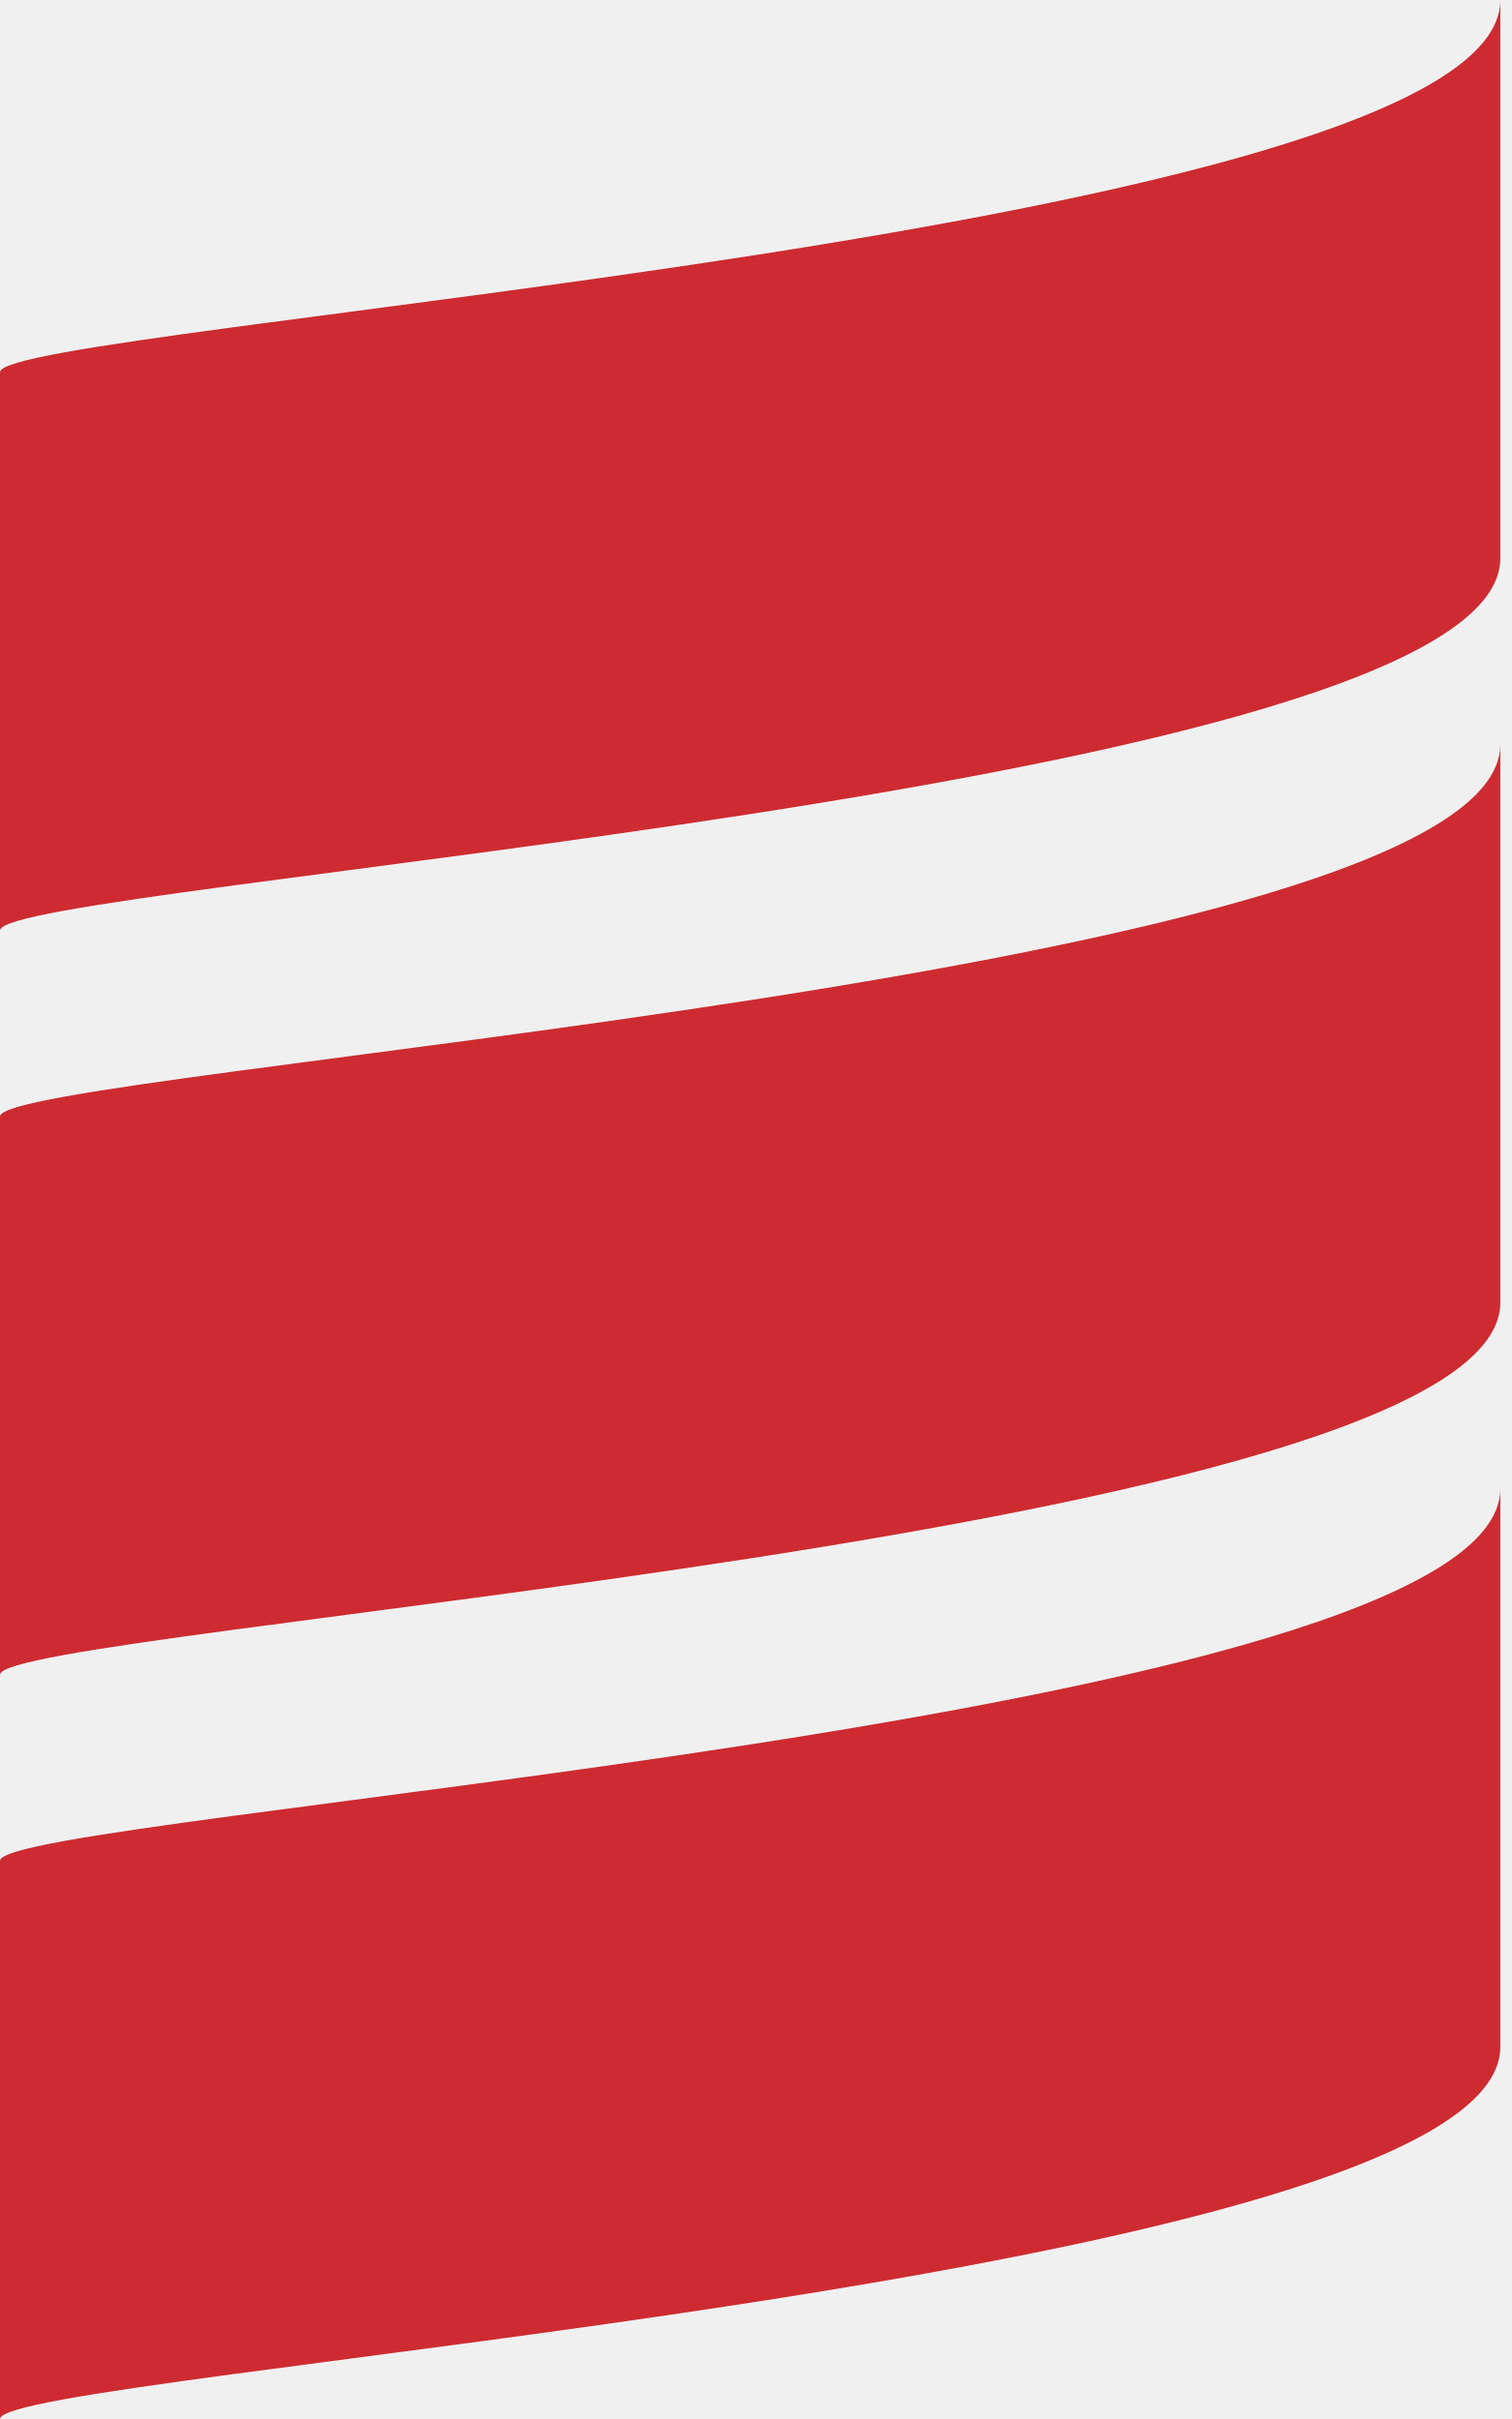
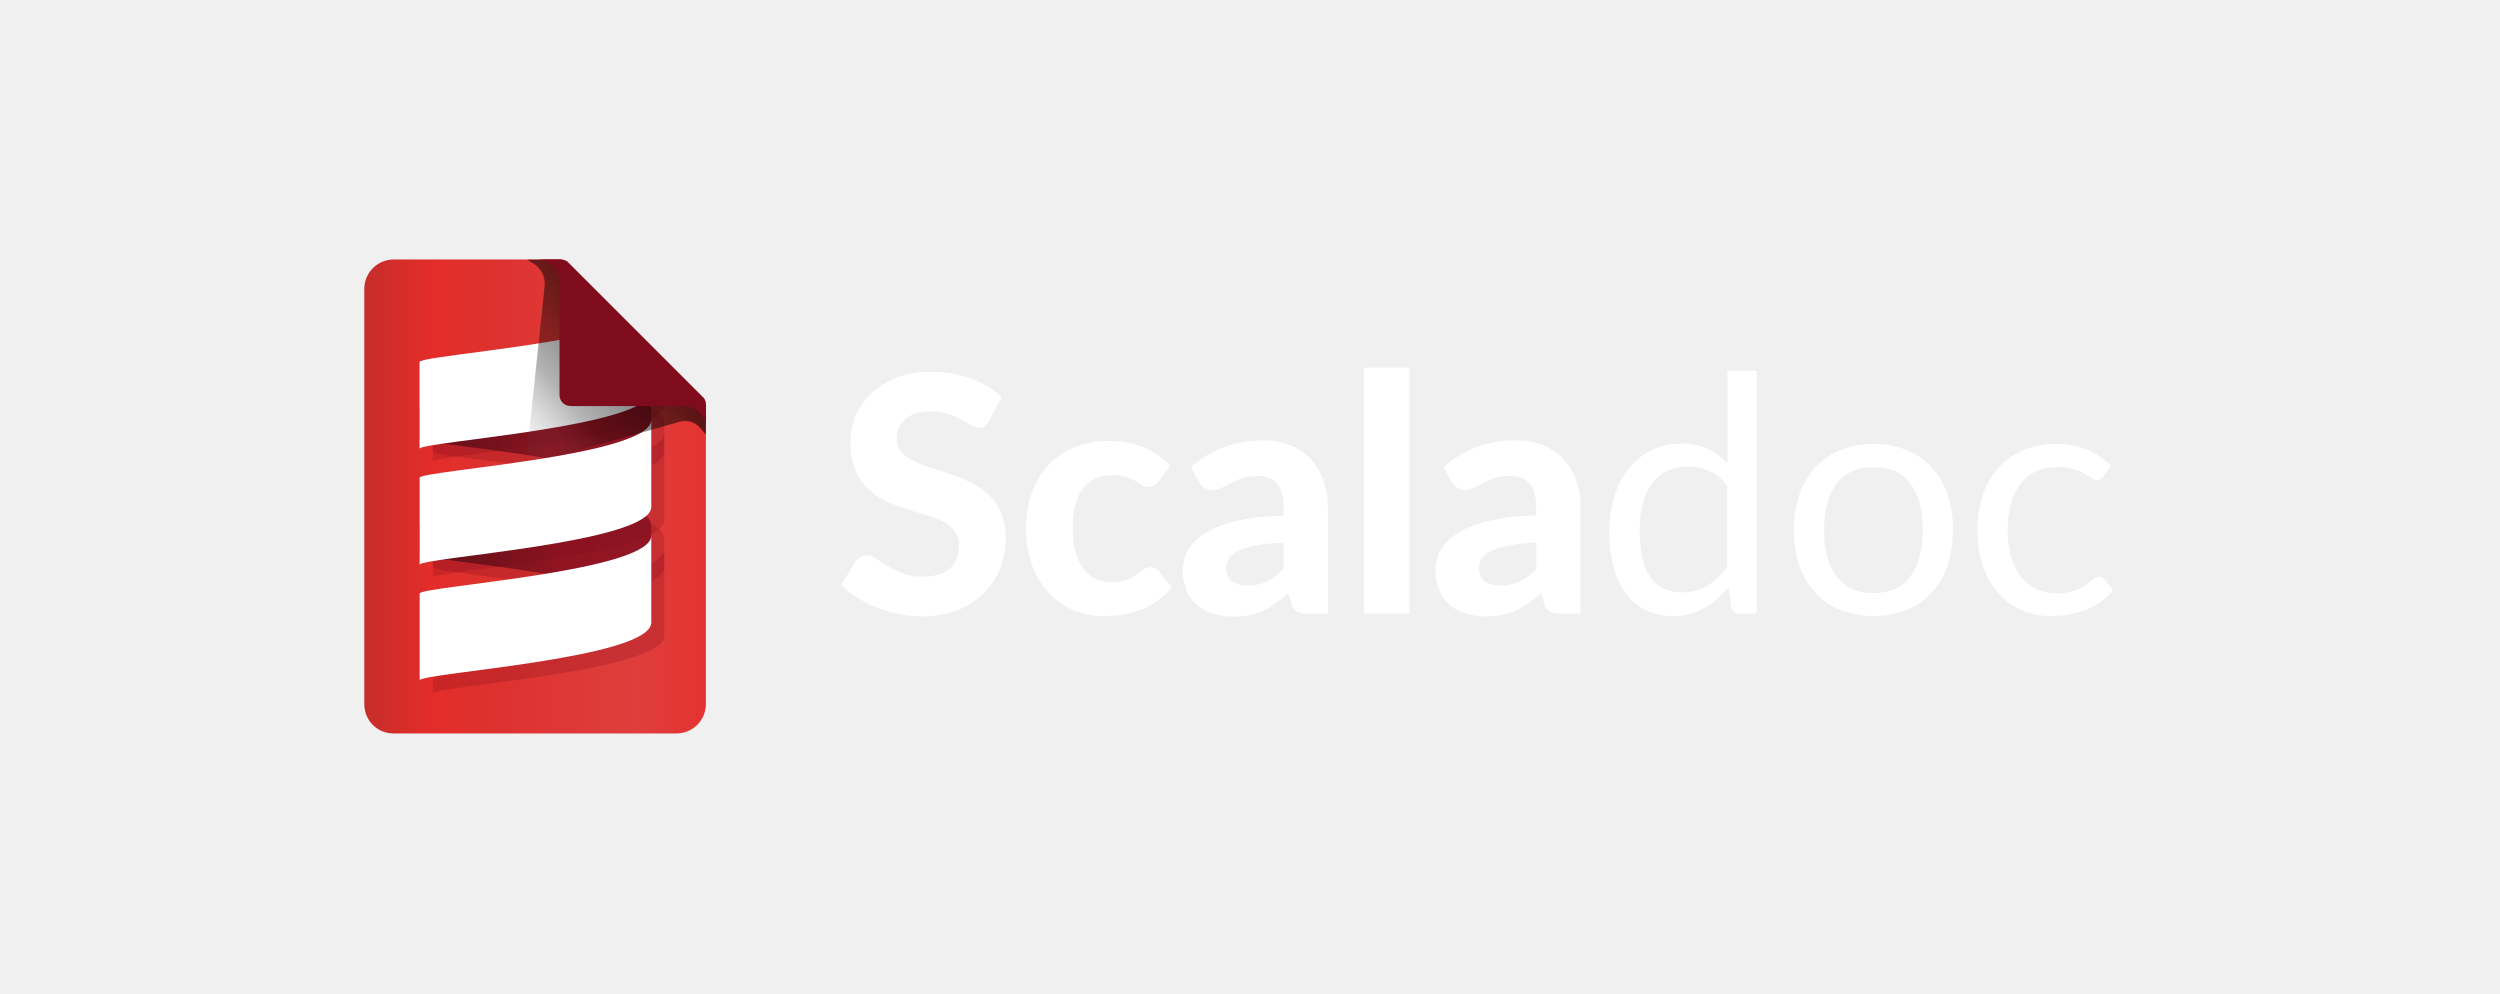
- <svg xmlns="http://www.w3.org/2000/svg" width="20" height="32" viewBox="0 0 20 32" fill="none">
-   <path d="M0 14.769V22.154C0 21.538 19.852 20.308 19.852 17.231V9.846C19.852 12.923 0 14.154 0 14.769Z" fill="#CD2B31" />
-   <path d="M0 4.923V12.308C0 11.692 19.852 10.461 19.852 7.385V0C19.852 3.077 0 4.308 0 4.923Z" fill="#CD2B31" />
-   <path d="M0 24.615V32C0 31.385 19.852 30.154 19.852 27.077V19.692C19.852 22.769 0 24 0 24.615Z" fill="#CD2B31" />
+ <svg xmlns="http://www.w3.org/2000/svg" xmlns:xlink="http://www.w3.org/1999/xlink" id="Layer_1" data-name="Layer 1" viewBox="0 0 680 270.1">
+   <defs>
+     <style>.cls-1{fill:#fff;}.cls-2{fill:url(#linear-gradient);}.cls-3{fill:none;}.cls-4{fill:#7f0c1d;opacity:0.25;}.cls-5,.cls-6{opacity:0.75;}.cls-5{fill:url(#linear-gradient-2);}.cls-6{fill:url(#linear-gradient-3);}.cls-7{fill:url(#linear-gradient-4);}.cls-8{fill:url(#linear-gradient-5);}</style>
+     <linearGradient id="linear-gradient" x1="86.94" y1="135.05" x2="193.44" y2="135.05" gradientUnits="userSpaceOnUse">
+       <stop offset="0.04" stop-color="#b92d2a" />
+       <stop offset="0.29" stop-color="#e42d2a" />
+       <stop offset="0.42" stop-color="#dd312e" />
+       <stop offset="0.81" stop-color="#df3e3c" />
+       <stop offset="1" stop-color="#e4322f" />
+     </linearGradient>
+     <linearGradient id="linear-gradient-2" x1="114.15" y1="146.74" x2="177.12" y2="146.74" gradientUnits="userSpaceOnUse">
+       <stop offset="0" stop-color="#480c13" />
+       <stop offset="0.17" stop-color="#520c15" />
+       <stop offset="0.44" stop-color="#6c0c1a" />
+       <stop offset="0.61" stop-color="#7f0c1d" />
+     </linearGradient>
+     <linearGradient id="linear-gradient-3" x1="114.15" y1="115.25" x2="177.12" y2="115.25" xlink:href="#linear-gradient-2" />
+     <linearGradient id="linear-gradient-4" x1="177.19" y1="86.25" x2="142.83" y2="115.8" gradientUnits="userSpaceOnUse">
+       <stop offset="0" stop-opacity="0.7" />
+       <stop offset="0.7" stop-opacity="0.3" />
+       <stop offset="1" stop-color="#4f4f4f" stop-opacity="0.1" />
+     </linearGradient>
+     <linearGradient id="linear-gradient-5" x1="157.33" y1="105.31" x2="179.65" y2="82.99" gradientUnits="userSpaceOnUse">
+       <stop offset="0.2" stop-color="#7f0c1d" />
+       <stop offset="0.74" stop-color="#7f0c1d" />
+       <stop offset="0.93" stop-color="#590c16" />
+       <stop offset="1" stop-color="#480c13" />
+     </linearGradient>
+   </defs>
+   <path class="cls-1" d="M269.15,114.31a5.07,5.07,0,0,1-1.28,1.5,2.81,2.81,0,0,1-1.68.47,4.16,4.16,0,0,1-2.13-.69c-.76-.47-1.65-1-2.67-1.51a24.68,24.68,0,0,0-3.5-1.5,13.94,13.94,0,0,0-4.62-.7q-4.67,0-7,2.09a7,7,0,0,0-2.33,5.45,5.12,5.12,0,0,0,1.28,3.57,11.13,11.13,0,0,0,3.36,2.44,31.06,31.06,0,0,0,4.74,1.84q2.64.81,5.43,1.77a48.47,48.47,0,0,1,5.42,2.27,19.23,19.23,0,0,1,4.74,3.27,15,15,0,0,1,3.36,4.83,16.92,16.92,0,0,1,1.28,6.93,22.3,22.3,0,0,1-1.55,8.32,19.72,19.72,0,0,1-4.46,6.77,20.82,20.82,0,0,1-7.2,4.56,26.9,26.9,0,0,1-9.71,1.66,30.54,30.54,0,0,1-6.17-.63,35.56,35.56,0,0,1-5.93-1.75,33.15,33.15,0,0,1-5.36-2.69,23.86,23.86,0,0,1-4.39-3.5l3.95-6.37a3.83,3.83,0,0,1,1.3-1.19,3.33,3.33,0,0,1,1.7-.47,4.65,4.65,0,0,1,2.56.9c.9.59,1.93,1.25,3.09,2a24.38,24.38,0,0,0,4.06,2,15.28,15.28,0,0,0,5.54.9q4.71,0,7.29-2.15t2.58-6.42a6,6,0,0,0-1.27-4,10.35,10.35,0,0,0-3.35-2.56,25.74,25.74,0,0,0-4.71-1.77q-2.64-.74-5.43-1.64a44.27,44.27,0,0,1-5.42-2.15,16.6,16.6,0,0,1-4.71-3.32,15.86,15.86,0,0,1-3.35-5.11,19.79,19.79,0,0,1-1.28-7.59A18,18,0,0,1,237,107a21.15,21.15,0,0,1,6.84-4.26,25.19,25.19,0,0,1,9.31-1.61A31.69,31.69,0,0,1,264,102.93a24.57,24.57,0,0,1,8.45,5Z" />
+   <path class="cls-1" d="M315.09,131a5.28,5.28,0,0,1-1.07,1.09,2.58,2.58,0,0,1-1.53.39,3.29,3.29,0,0,1-1.73-.52c-.55-.34-1.19-.72-1.9-1.12a15.08,15.08,0,0,0-2.56-1.12,11.13,11.13,0,0,0-3.68-.52,10.8,10.8,0,0,0-4.82,1,9.08,9.08,0,0,0-3.39,2.89,13.15,13.15,0,0,0-2,4.58,26,26,0,0,0-.65,6.06q0,7.08,2.85,10.85a9.25,9.25,0,0,0,7.79,3.77,13.13,13.13,0,0,0,2.93-.29,10.1,10.1,0,0,0,2.16-.74,8.64,8.64,0,0,0,1.59-1c.45-.36.88-.69,1.28-1a8,8,0,0,1,1.21-.75,3.17,3.17,0,0,1,1.37-.29,2.64,2.64,0,0,1,2.24,1.08l3.55,4.49a21.5,21.5,0,0,1-4.22,3.79,21.88,21.88,0,0,1-4.64,2.37,23.47,23.47,0,0,1-4.87,1.22,37,37,0,0,1-4.89.33A20.79,20.79,0,0,1,292,166a19.29,19.29,0,0,1-6.68-4.64,22.19,22.19,0,0,1-4.55-7.5,28.28,28.28,0,0,1-1.69-10.13,29.25,29.25,0,0,1,1.48-9.42,21.41,21.41,0,0,1,4.35-7.54,20.13,20.13,0,0,1,7.12-5,24.69,24.69,0,0,1,9.8-1.82,23.57,23.57,0,0,1,9.28,1.7,22.35,22.35,0,0,1,7.18,4.94Z" />
+   <path class="cls-1" d="M323.93,127.09a27.67,27.67,0,0,1,9-5.49,30.65,30.65,0,0,1,10.67-1.82,19.11,19.11,0,0,1,7.38,1.35,15.64,15.64,0,0,1,5.52,3.74,16.5,16.5,0,0,1,3.48,5.72,21.24,21.24,0,0,1,1.21,7.27v29.07h-5.65a5.75,5.75,0,0,1-2.67-.49,3.64,3.64,0,0,1-1.51-2.07l-1-3A42.69,42.69,0,0,1,347,164.1a19.27,19.27,0,0,1-3.39,2,17.21,17.21,0,0,1-3.74,1.19,22.53,22.53,0,0,1-4.47.41,18.08,18.08,0,0,1-5.56-.81,12.09,12.09,0,0,1-4.33-2.4,10.64,10.64,0,0,1-2.8-4,14.16,14.16,0,0,1-1-5.47,11.18,11.18,0,0,1,1.3-5.12,12.63,12.63,0,0,1,4.47-4.64,28.36,28.36,0,0,1,8.43-3.46,59.16,59.16,0,0,1,13.21-1.54v-2.38q0-4.35-1.84-6.39a6.76,6.76,0,0,0-5.29-2,12.92,12.92,0,0,0-4.26.6,21.23,21.23,0,0,0-3,1.3l-2.4,1.3a5.31,5.31,0,0,1-2.6.61,3.54,3.54,0,0,1-2.17-.65,6,6,0,0,1-1.46-1.55Zm25.21,20.5a58.63,58.63,0,0,0-7.54.79,17.91,17.91,0,0,0-4.77,1.46,6.32,6.32,0,0,0-2.52,2,4.51,4.51,0,0,0-.74,2.49,4.44,4.44,0,0,0,1.51,3.81,6.86,6.86,0,0,0,4.19,1.12,12,12,0,0,0,5.36-1.1,16,16,0,0,0,4.51-3.43Z" />
+   <path class="cls-1" d="M383.37,100v66.89H371V100Z" />
+   <path class="cls-1" d="M392.66,127.09a27.63,27.63,0,0,1,9-5.49,30.71,30.71,0,0,1,10.68-1.82,19.11,19.11,0,0,1,7.38,1.35,15.64,15.64,0,0,1,5.52,3.74,16.33,16.33,0,0,1,3.47,5.72,21,21,0,0,1,1.22,7.27v29.07h-5.66a5.8,5.8,0,0,1-2.67-.49,3.68,3.68,0,0,1-1.5-2.07l-1-3a40.89,40.89,0,0,1-3.38,2.69,19.27,19.27,0,0,1-3.39,2,17.47,17.47,0,0,1-3.75,1.19,22.5,22.5,0,0,1-4.46.41,18,18,0,0,1-5.56-.81,12.09,12.09,0,0,1-4.33-2.4,10.66,10.66,0,0,1-2.81-4,14.35,14.35,0,0,1-1-5.47,11.18,11.18,0,0,1,1.3-5.12,12.59,12.59,0,0,1,4.46-4.64,28.54,28.54,0,0,1,8.44-3.46,59.09,59.09,0,0,1,13.21-1.54v-2.38c0-2.9-.62-5-1.84-6.39a6.77,6.77,0,0,0-5.3-2,13,13,0,0,0-4.26.6,21.08,21.08,0,0,0-3,1.3l-2.4,1.3a5.34,5.34,0,0,1-2.6.61,3.59,3.59,0,0,1-2.18-.65,6.14,6.14,0,0,1-1.46-1.55Zm25.21,20.5a58.43,58.43,0,0,0-7.54.79,18,18,0,0,0-4.78,1.46,6.28,6.28,0,0,0-2.51,2,4.51,4.51,0,0,0-.74,2.49,4.46,4.46,0,0,0,1.5,3.81,6.9,6.9,0,0,0,4.2,1.12,12.07,12.07,0,0,0,5.36-1.1,16.11,16.11,0,0,0,4.51-3.43Z" />
+   <path class="cls-1" d="M473.05,166.93a2,2,0,0,1-2.16-1.66l-.71-5.52a24.05,24.05,0,0,1-6.67,5.68,17.05,17.05,0,0,1-8.59,2.13,16.33,16.33,0,0,1-7.09-1.51,14.65,14.65,0,0,1-5.42-4.41,21.09,21.09,0,0,1-3.46-7.27,37.35,37.35,0,0,1-1.21-10,31.26,31.26,0,0,1,1.35-9.35A22.56,22.56,0,0,1,443,127.5a17.75,17.75,0,0,1,14.42-6.82,16.45,16.45,0,0,1,7.13,1.41,17.15,17.15,0,0,1,5.3,4V100.85h8v66.08Zm-15.48-5.83a12.84,12.84,0,0,0,6.84-1.8,19.6,19.6,0,0,0,5.41-5.07v-22A12.69,12.69,0,0,0,465,128.1a13.94,13.94,0,0,0-5.81-1.19q-6.36,0-9.78,4.53T446,144.36a32.85,32.85,0,0,0,.76,7.61,14.56,14.56,0,0,0,2.24,5.2,8.9,8.9,0,0,0,3.63,3A12.36,12.36,0,0,0,457.57,161.1Z" />
+   <path class="cls-1" d="M509.61,120.77a23.23,23.23,0,0,1,9,1.66,18.79,18.79,0,0,1,6.82,4.71,20.75,20.75,0,0,1,4.31,7.38,32,32,0,0,1,0,19.35,20.75,20.75,0,0,1-4.31,7.36,18.62,18.62,0,0,1-6.82,4.69,25.49,25.49,0,0,1-18,0,19,19,0,0,1-6.84-4.69,21,21,0,0,1-4.35-7.36,31.55,31.55,0,0,1,0-19.35,21,21,0,0,1,4.35-7.38,19.12,19.12,0,0,1,6.84-4.71A23.32,23.32,0,0,1,509.61,120.77Zm0,40.55q6.72,0,10-4.51T523,144.23q0-8.11-3.32-12.65t-10-4.53a14,14,0,0,0-5.92,1.16,11,11,0,0,0-4.2,3.37A14.91,14.91,0,0,0,497,137a29.19,29.19,0,0,0-.83,7.25,28.83,28.83,0,0,0,.83,7.22,14.63,14.63,0,0,0,2.51,5.36,11.18,11.18,0,0,0,4.2,3.35A14,14,0,0,0,509.61,161.32Z" />
+   <path class="cls-1" d="M572.1,129.56a3.54,3.54,0,0,1-.72.76,1.69,1.69,0,0,1-1,.27,2.54,2.54,0,0,1-1.46-.56,22.87,22.87,0,0,0-2-1.23,17.22,17.22,0,0,0-2.94-1.24,14,14,0,0,0-4.24-.56,13.84,13.84,0,0,0-5.88,1.19,11.43,11.43,0,0,0-4.28,3.43,15.58,15.58,0,0,0-2.6,5.43,26.67,26.67,0,0,0-.88,7.13,26,26,0,0,0,.94,7.34,15.83,15.83,0,0,0,2.65,5.38,11.3,11.3,0,0,0,4.15,3.32,12.71,12.71,0,0,0,5.5,1.15,13.91,13.91,0,0,0,4.8-.7,14.58,14.58,0,0,0,3.14-1.55,23.42,23.42,0,0,0,2.06-1.54,2.47,2.47,0,0,1,1.61-.7,1.69,1.69,0,0,1,1.53.76l2.24,2.92a17.34,17.34,0,0,1-7.4,5.32,26.29,26.29,0,0,1-9.38,1.68A19.91,19.91,0,0,1,550,166a18,18,0,0,1-6.35-4.56,21.39,21.39,0,0,1-4.24-7.33,29.55,29.55,0,0,1-1.55-9.92,30,30,0,0,1,1.41-9.37,21.41,21.41,0,0,1,4.13-7.43,18.75,18.75,0,0,1,6.71-4.86,22.53,22.53,0,0,1,9.15-1.75,21.59,21.59,0,0,1,8.43,1.54,20.24,20.24,0,0,1,6.51,4.38Z" />
+   <path class="cls-2" d="M192,110.14V191.5a8,8,0,0,1-8,8h-77a7.74,7.74,0,0,1-4.21-1.21l0,0a7.93,7.93,0,0,1-3.7-6.72V78.58a8,8,0,0,1,8-8h45.48a2.61,2.61,0,0,1,1.2.28h0l.14.06.18.1a1.5,1.5,0,0,1,.33.23l37,37a2.61,2.61,0,0,1,.39.64h0A3,3,0,0,1,192,110.14Z" />
+   <path class="cls-3" d="M191.89,108.93H156.38a2.82,2.82,0,0,1-2.51-2.81V70.92a2.81,2.81,0,0,1,.64.39l37,37A3.54,3.54,0,0,1,191.89,108.93Z" />
+   <path class="cls-4" d="M117.71,146.37v7.87c0,1.32,28.63,3.55,47.28,7.87h0c9-2.09,15.69-4.67,15.69-7.87h0v-7.87c0-3.21-6.68-5.79-15.69-7.88h0c-18.65,4.33-47.28,6.55-47.28,7.88" />
+   <path class="cls-4" d="M117.71,114.88v7.87c0,1.33,28.63,3.55,47.28,7.87h0c9-2.09,15.69-4.66,15.69-7.87h0v-7.87c0-3.21-6.68-5.79-15.69-7.87h0c-18.65,4.32-47.28,6.54-47.28,7.87" />
+   <path class="cls-4" d="M117.71,133.51v23.62c0-2,63-5.91,63-15.75h0V117.77c0,9.84-63,13.77-63,15.74" />
+   <path class="cls-4" d="M180.68,105.81v4.09c0,9.84-63,13.78-63,15.73V102c0-1.4,32.17-3.82,50.52-8.67Z" />
+   <path class="cls-4" d="M117.71,165v23.62c0-2,63-5.91,63-15.75h0V149.26c0,9.84-63,13.77-63,15.74" />
+   <path class="cls-5" d="M114.15,142.8v7.88c0,1.32,28.63,3.55,47.28,7.87h0c9-2.09,15.69-4.67,15.69-7.87h0V142.8c0-3.2-6.68-5.78-15.69-7.87h0c-18.65,4.33-47.28,6.55-47.28,7.87" />
+   <path class="cls-6" d="M114.15,111.32v7.87c0,1.32,28.63,3.55,47.28,7.87h0c9-2.09,15.69-4.67,15.69-7.87h0v-7.87c0-3.21-6.68-5.79-15.69-7.88h0c-18.65,4.33-47.28,6.55-47.28,7.88" />
+   <path class="cls-1" d="M114.15,130v23.62c0-2,63-5.91,63-15.75h0V114.21c0,9.84-63,13.77-63,15.74" />
+   <path class="cls-1" d="M177.12,102.25v4.09c0,9.84-63,13.78-63,15.73V98.47c0-1.41,32.17-3.82,50.52-8.68Z" />
+   <path class="cls-1" d="M114.15,161.44v23.61c0-2,63-5.9,63-15.74h0V145.69c0,9.84-63,13.78-63,15.75" />
+   <path class="cls-7" d="M192,110.41v7.8l-1.47-1.74a5.48,5.48,0,0,0-5.71-1.75c-7.95,2.3-27.8,8-37.2,10.11a3.34,3.34,0,0,1-4.08-3.6l4.6-43.39a6.41,6.41,0,0,0-2.92-6.08l-1.85-1.13h9.15v36.69a3.1,3.1,0,0,0,3.09,3.09Z" />
+   <path class="cls-8" d="M192,110.14v6.25a6,6,0,0,0-5.94-5.94h-31a3.12,3.12,0,0,1-2.2-1.11v0a2.91,2.91,0,0,1-.6-1.28,2.64,2.64,0,0,1-.07-.65V76.58a6,6,0,0,0-5.95-6h6.25a2.73,2.73,0,0,1,1.22.28h0l.14.06.18.1a1.5,1.5,0,0,1,.33.23l37,37a2.61,2.61,0,0,1,.39.64h0A3,3,0,0,1,192,110.14Z" />
</svg>
